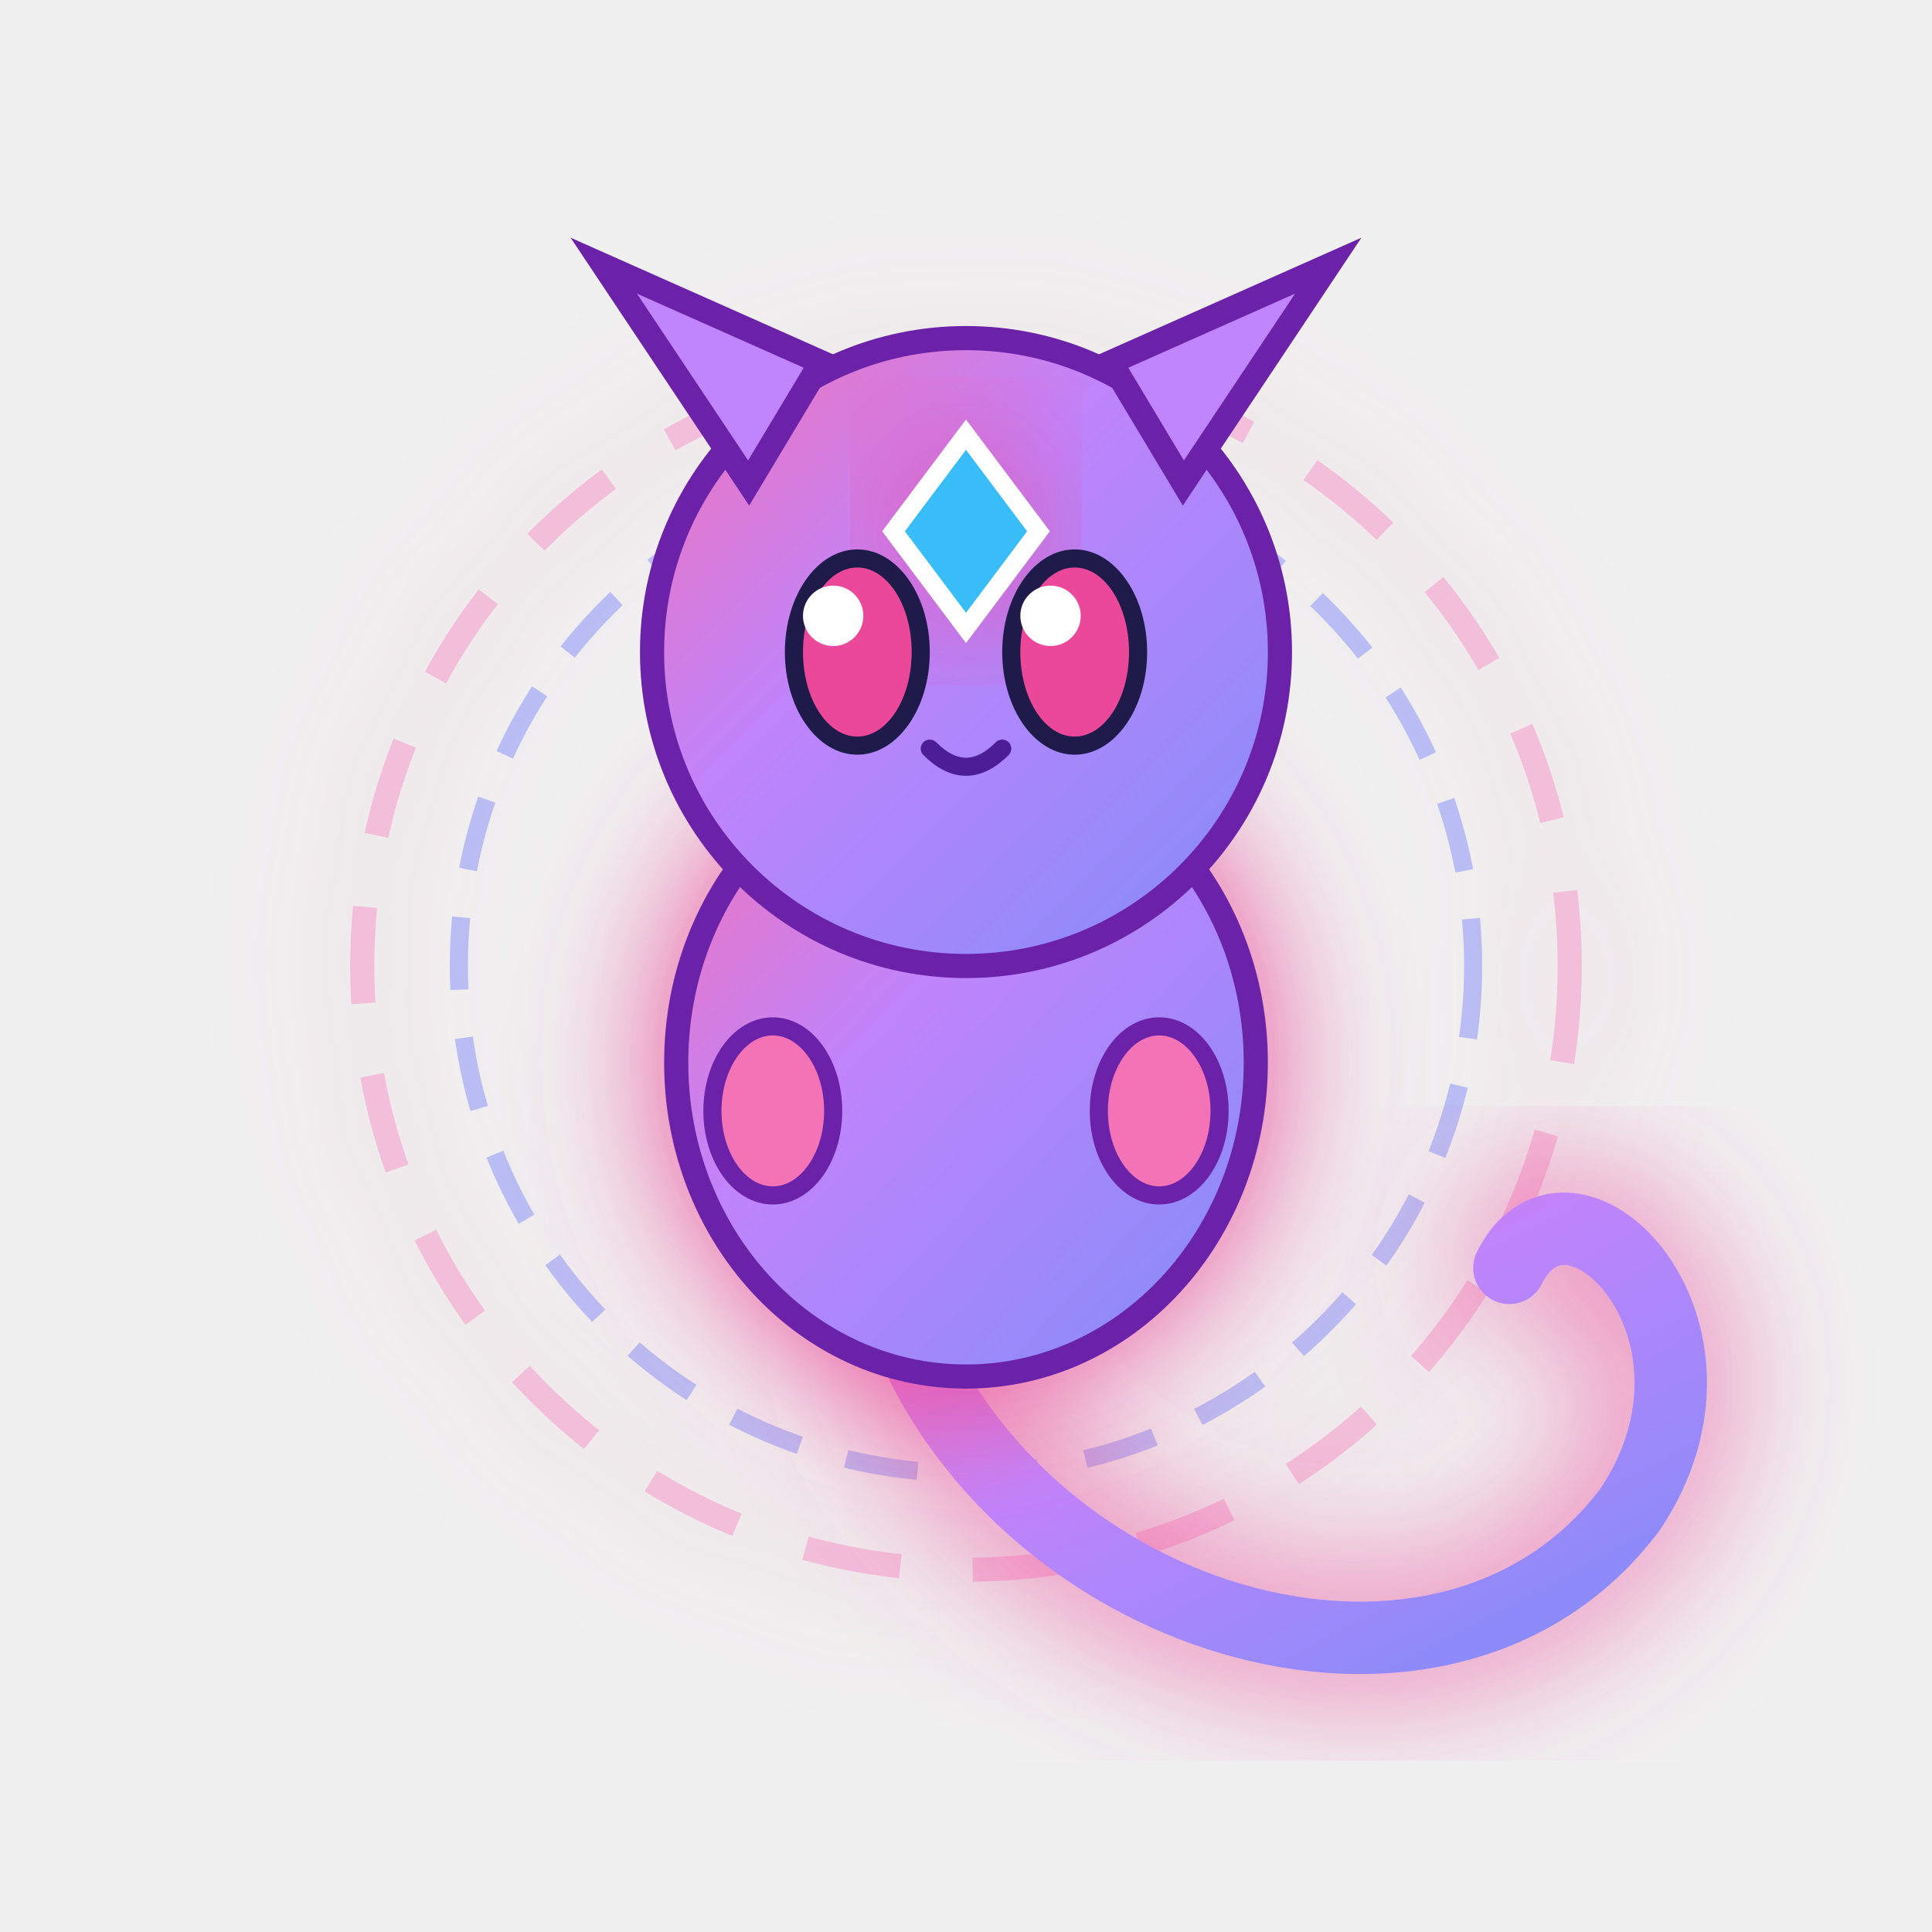
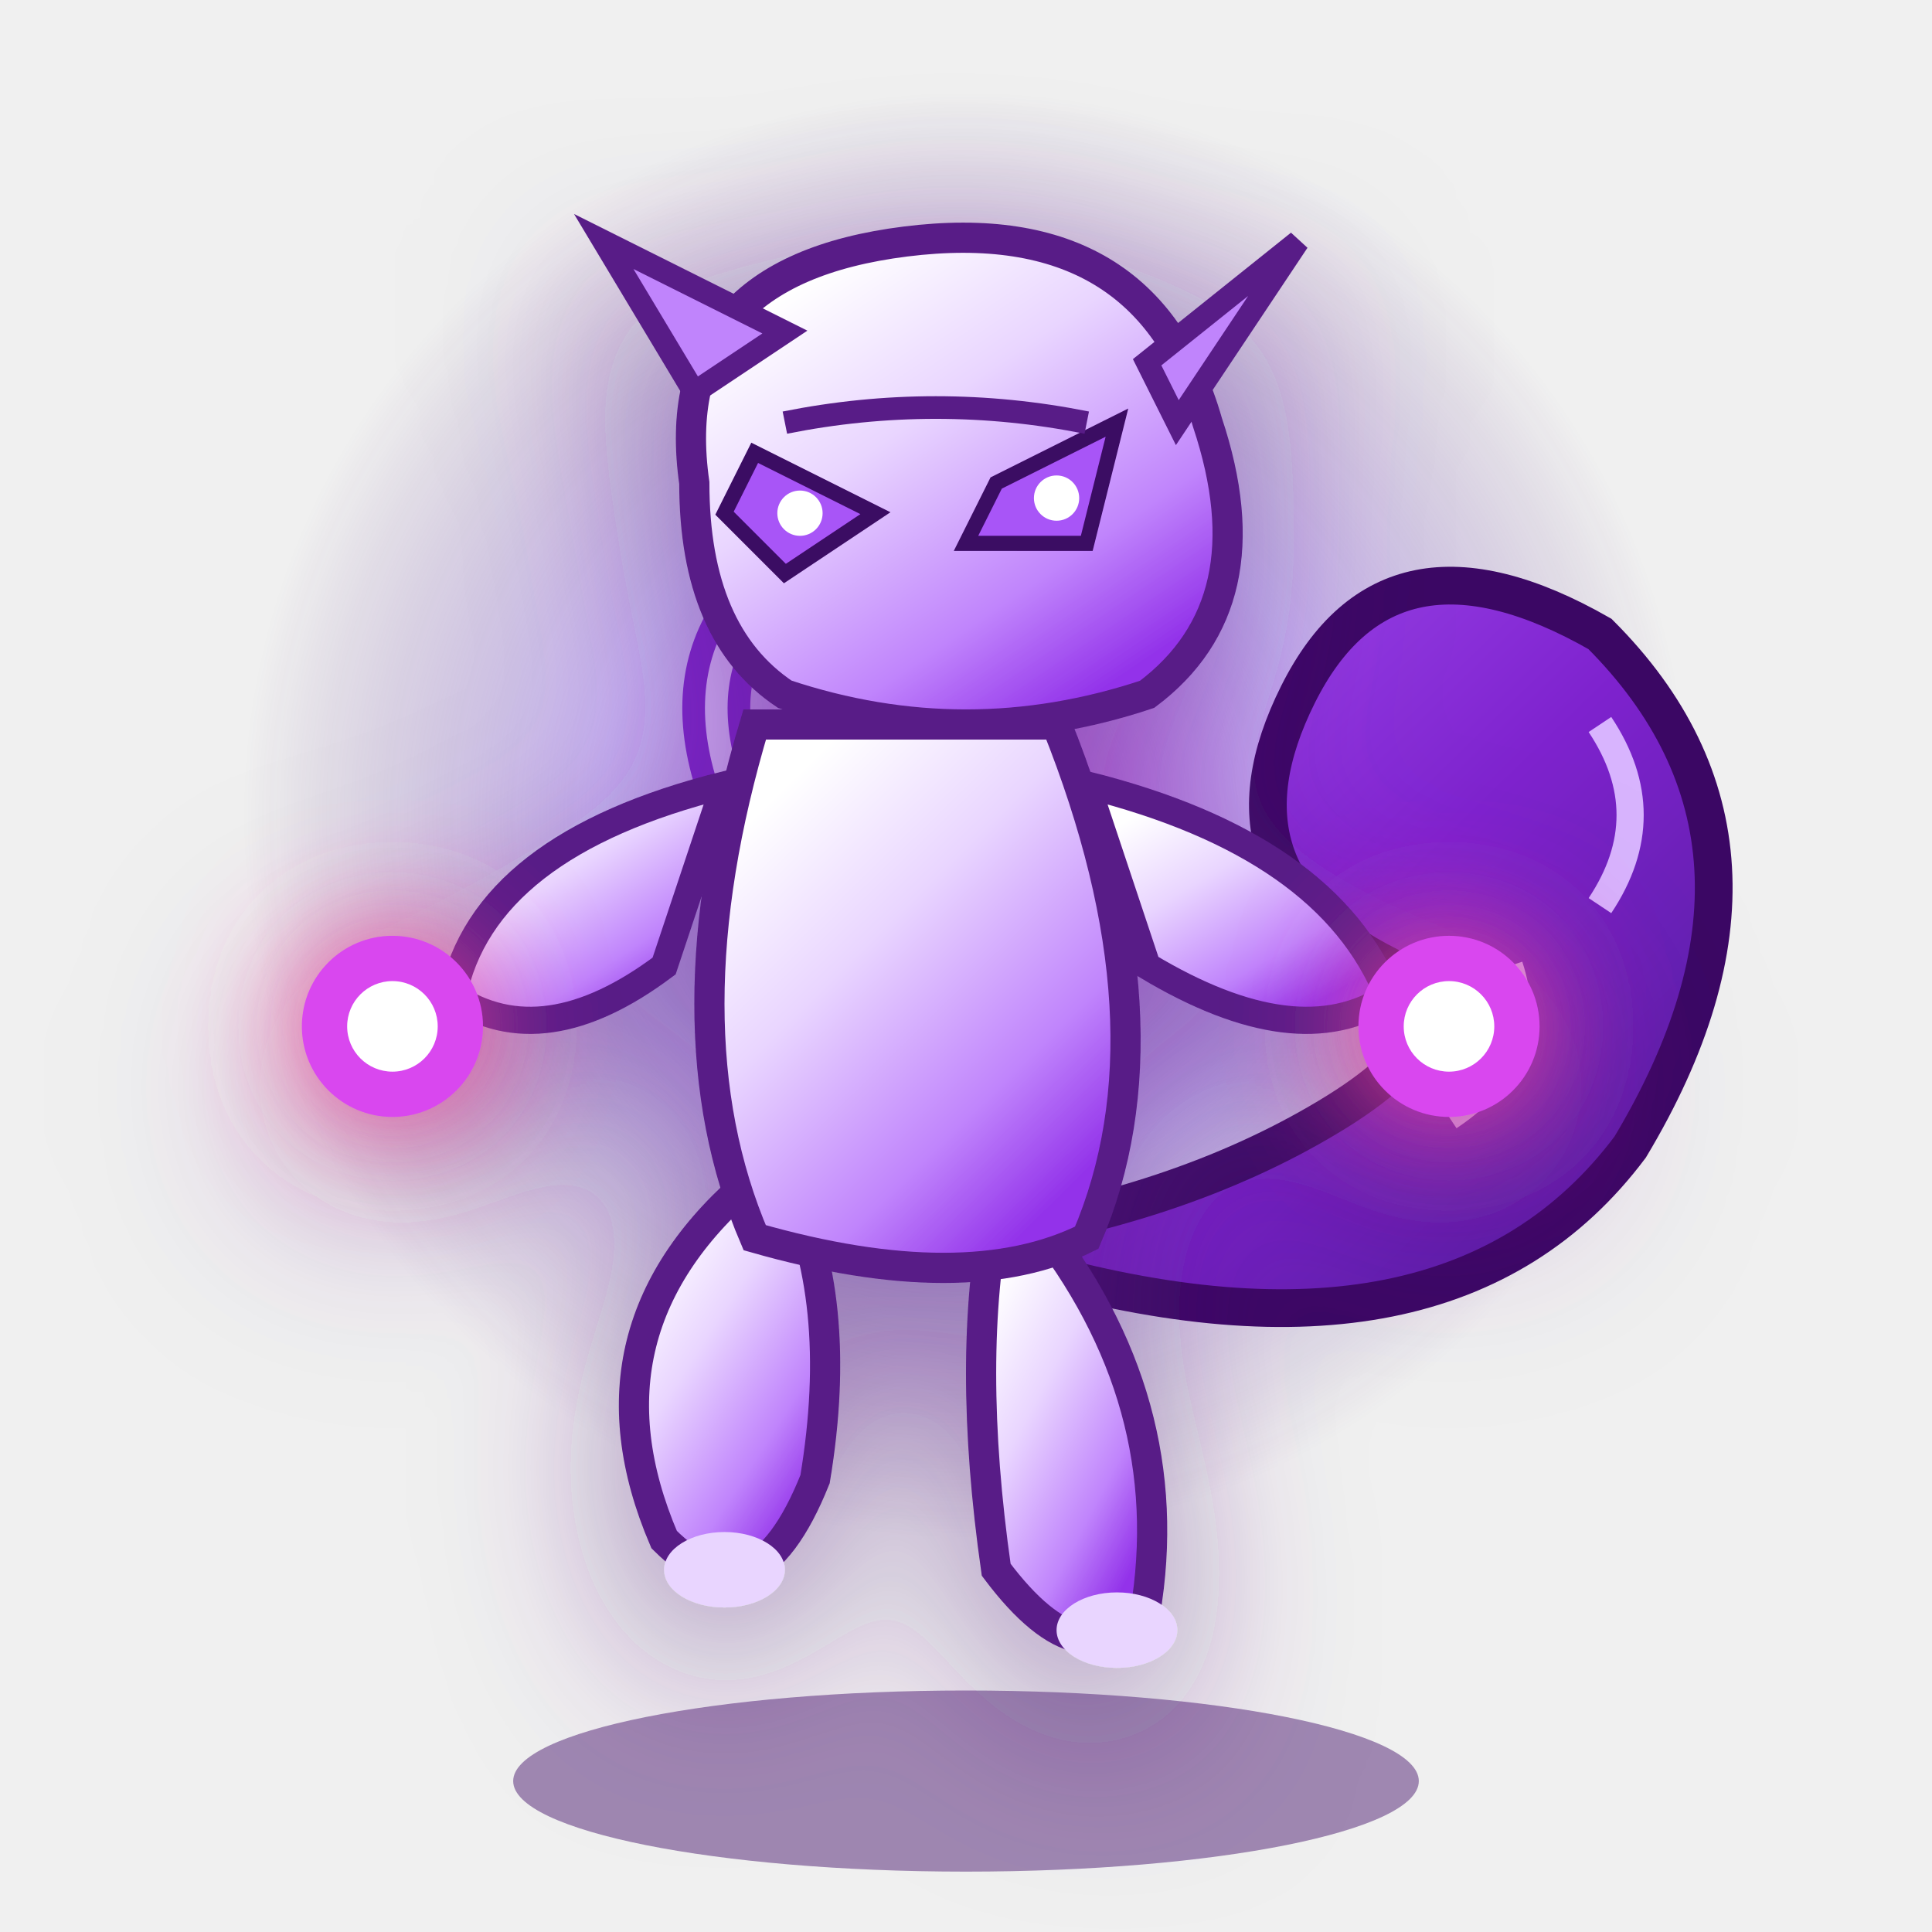
- <svg xmlns="http://www.w3.org/2000/svg" viewBox="0 0 160 160" width="160" height="160">
+ <svg xmlns="http://www.w3.org/2000/svg" viewBox="0 0 128 128" width="128" height="128">
  <defs>
-     <filter id="neuro-glow" x="-30%" y="-30%" width="160%" height="160%">
-       <feDropShadow dx="0" dy="0" stdDeviation="6" flood-color="#ec4899" />
+     <linearGradient id="np-skin-grad" x1="20%" y1="10%" x2="80%" y2="90%">
+       <stop offset="0%" stop-color="#ffffff" />
+       <stop offset="35%" stop-color="#e9d5ff" />
+       <stop offset="75%" stop-color="#c084fc" />
+       <stop offset="100%" stop-color="#9333ea" />
+     </linearGradient>
+     <linearGradient id="np-tail-grad" x1="0%" y1="0%" x2="100%" y2="100%">
+       <stop offset="0%" stop-color="#a855f7" />
+       <stop offset="50%" stop-color="#7e22ce" />
+       <stop offset="100%" stop-color="#4c1d95" />
+     </linearGradient>
+     <radialGradient id="np-aura-glow" cx="50%" cy="50%" r="50%">
+       <stop offset="0%" stop-color="#d946ef" stop-opacity="0.9" />
+       <stop offset="50%" stop-color="#8b5cf6" stop-opacity="0.4" />
+       <stop offset="100%" stop-color="#3b0764" stop-opacity="0" />
+     </radialGradient>
+     <filter id="np-shadow" x="-30%" y="-30%" width="160%" height="160%">
+       <feDropShadow dx="0" dy="4" stdDeviation="6" flood-color="#581c87" flood-opacity="0.5" />
    </filter>
-     <linearGradient id="neuro-body" x1="0%" y1="0%" x2="100%" y2="100%">
-       <stop offset="0%" stop-color="#f472b6" />
-       <stop offset="40%" stop-color="#c084fc" />
-       <stop offset="100%" stop-color="#818cf8" />
-     </linearGradient>
  </defs>
-   <circle cx="80" cy="80" r="50" stroke="#f472b6" stroke-width="2" fill="none" opacity="0.4" stroke-dasharray="8 6" filter="url(#neuro-glow)" />
-   <circle cx="80" cy="80" r="42" stroke="#818cf8" stroke-width="1.5" fill="none" opacity="0.5" stroke-dasharray="6 4" />
-   <path d="M75 110 C85 135 120 145 135 125 C145 110 130 95 125 105" stroke="url(#neuro-body)" stroke-width="6" stroke-linecap="round" fill="none" filter="url(#neuro-glow)" />
-   <ellipse cx="80" cy="88" rx="24" ry="26" fill="url(#neuro-body)" stroke="#6b21a8" stroke-width="2" filter="url(#neuro-glow)" />
-   <ellipse cx="64" cy="92" rx="5" ry="7" fill="#f472b6" stroke="#6b21a8" stroke-width="1.5" />
-   <ellipse cx="96" cy="92" rx="5" ry="7" fill="#f472b6" stroke="#6b21a8" stroke-width="1.5" />
-   <circle cx="80" cy="54" r="26" fill="url(#neuro-body)" stroke="#6b21a8" stroke-width="2" />
-   <polygon points="80,36 86,44 80,52 74,44" fill="#38bdf8" stroke="#ffffff" stroke-width="1.5" filter="url(#neuro-glow)" />
-   <polygon points="62,40 50,22 68,30" fill="#c084fc" stroke="#6b21a8" stroke-width="2" />
-   <polygon points="98,40 110,22 92,30" fill="#c084fc" stroke="#6b21a8" stroke-width="2" />
-   <ellipse cx="71" cy="54" rx="6" ry="8.5" fill="#1e1b4b" />
-   <ellipse cx="89" cy="54" rx="6" ry="8.5" fill="#1e1b4b" />
-   <ellipse cx="71" cy="54" rx="4.5" ry="7" fill="#ec4899" />
-   <ellipse cx="89" cy="54" rx="4.5" ry="7" fill="#ec4899" />
-   <circle cx="69" cy="51" r="2.5" fill="#ffffff" />
-   <circle cx="87" cy="51" r="2.5" fill="#ffffff" />
-   <path d="M77 62 Q80 65 83 62" stroke="#4c1d95" stroke-width="1.5" stroke-linecap="round" fill="none" />
+   <ellipse cx="64" cy="118" rx="30" ry="6" fill="#3b0764" opacity="0.45" />
+   <circle cx="64" cy="54" r="48" fill="url(#np-aura-glow)" />
+   <g id="tail-assembly">
+     <path d="M68 84 Q96 92 108 76 Q120 56 106 42 Q92 34 86 46 Q80 58 92 64 Q98 68 88 74 Q78 80 64 82 Z" fill="url(#np-tail-grad)" stroke="#3b0764" stroke-width="2.5" />
+     <path d="M96 74 Q102 70 100 64 M106 60 Q110 54 106 48" fill="none" stroke="#d8b4fe" stroke-width="1.8" />
+   </g>
+   <path d="M52 38 Q42 46 54 62" fill="none" stroke="#7e22ce" stroke-width="4.5" stroke-linecap="round" />
+   <path d="M52 38 Q42 46 54 62" fill="none" stroke="#d8b4fe" stroke-width="1.5" stroke-linecap="round" />
+   <g id="body-assembly" filter="url(#np-shadow)">
+     <path d="M50 78 Q38 88 44 102 Q50 108 54 98 Q56 86 52 78 Z" fill="url(#np-skin-grad)" stroke="#581c87" stroke-width="2" />
+     <ellipse cx="48" cy="104" rx="4" ry="2.5" fill="#e9d5ff" />
+     <path d="M68 80 Q78 92 76 106 Q72 112 66 104 Q64 90 66 80 Z" fill="url(#np-skin-grad)" stroke="#581c87" stroke-width="2" />
+     <ellipse cx="74" cy="108" rx="4" ry="2.5" fill="#e9d5ff" />
+     <path d="M50 48 Q44 68 50 82 Q64 86 72 82 Q78 68 70 48 Z" fill="url(#np-skin-grad)" stroke="#581c87" stroke-width="2" />
+     <path d="M48 52 Q32 56 30 66 Q36 70 44 64 Z" fill="url(#np-skin-grad)" stroke="#581c87" stroke-width="1.8" />
+     <circle cx="26" cy="68" r="6" fill="#d946ef" filter="drop-shadow(0 0 4px #ec4899)" />
+     <circle cx="26" cy="68" r="3" fill="#ffffff" />
+     <path d="M72 52 Q88 56 92 66 Q86 70 76 64 Z" fill="url(#np-skin-grad)" stroke="#581c87" stroke-width="1.8" />
+     <circle cx="96" cy="68" r="6" fill="#d946ef" filter="drop-shadow(0 0 4px #ec4899)" />
+     <circle cx="96" cy="68" r="3" fill="#ffffff" />
+     <path d="M46 32 Q44 18 60 16 Q76 14 80 28 Q84 40 76 46 Q64 50 52 46 Q46 42 46 32 Z" fill="url(#np-skin-grad)" stroke="#581c87" stroke-width="2" />
+     <polygon points="46,26 40,16 52,22" fill="#c084fc" stroke="#581c87" stroke-width="1.5" />
+     <polygon points="76,24 86,16 78,28" fill="#c084fc" stroke="#581c87" stroke-width="1.5" />
+     <polygon points="50,30 58,34 52,38 48,34" fill="#a855f7" stroke="#3b0764" stroke-width="1" />
+     <circle cx="53" cy="34" r="1.5" fill="#ffffff" />
+     <polygon points="66,32 74,28 72,36 64,36" fill="#a855f7" stroke="#3b0764" stroke-width="1" />
+     <circle cx="70" cy="33" r="1.5" fill="#ffffff" />
+     <path d="M52 28 Q62 26 72 28" stroke="#581c87" stroke-width="1.5" fill="none" />
+   </g>
</svg>
